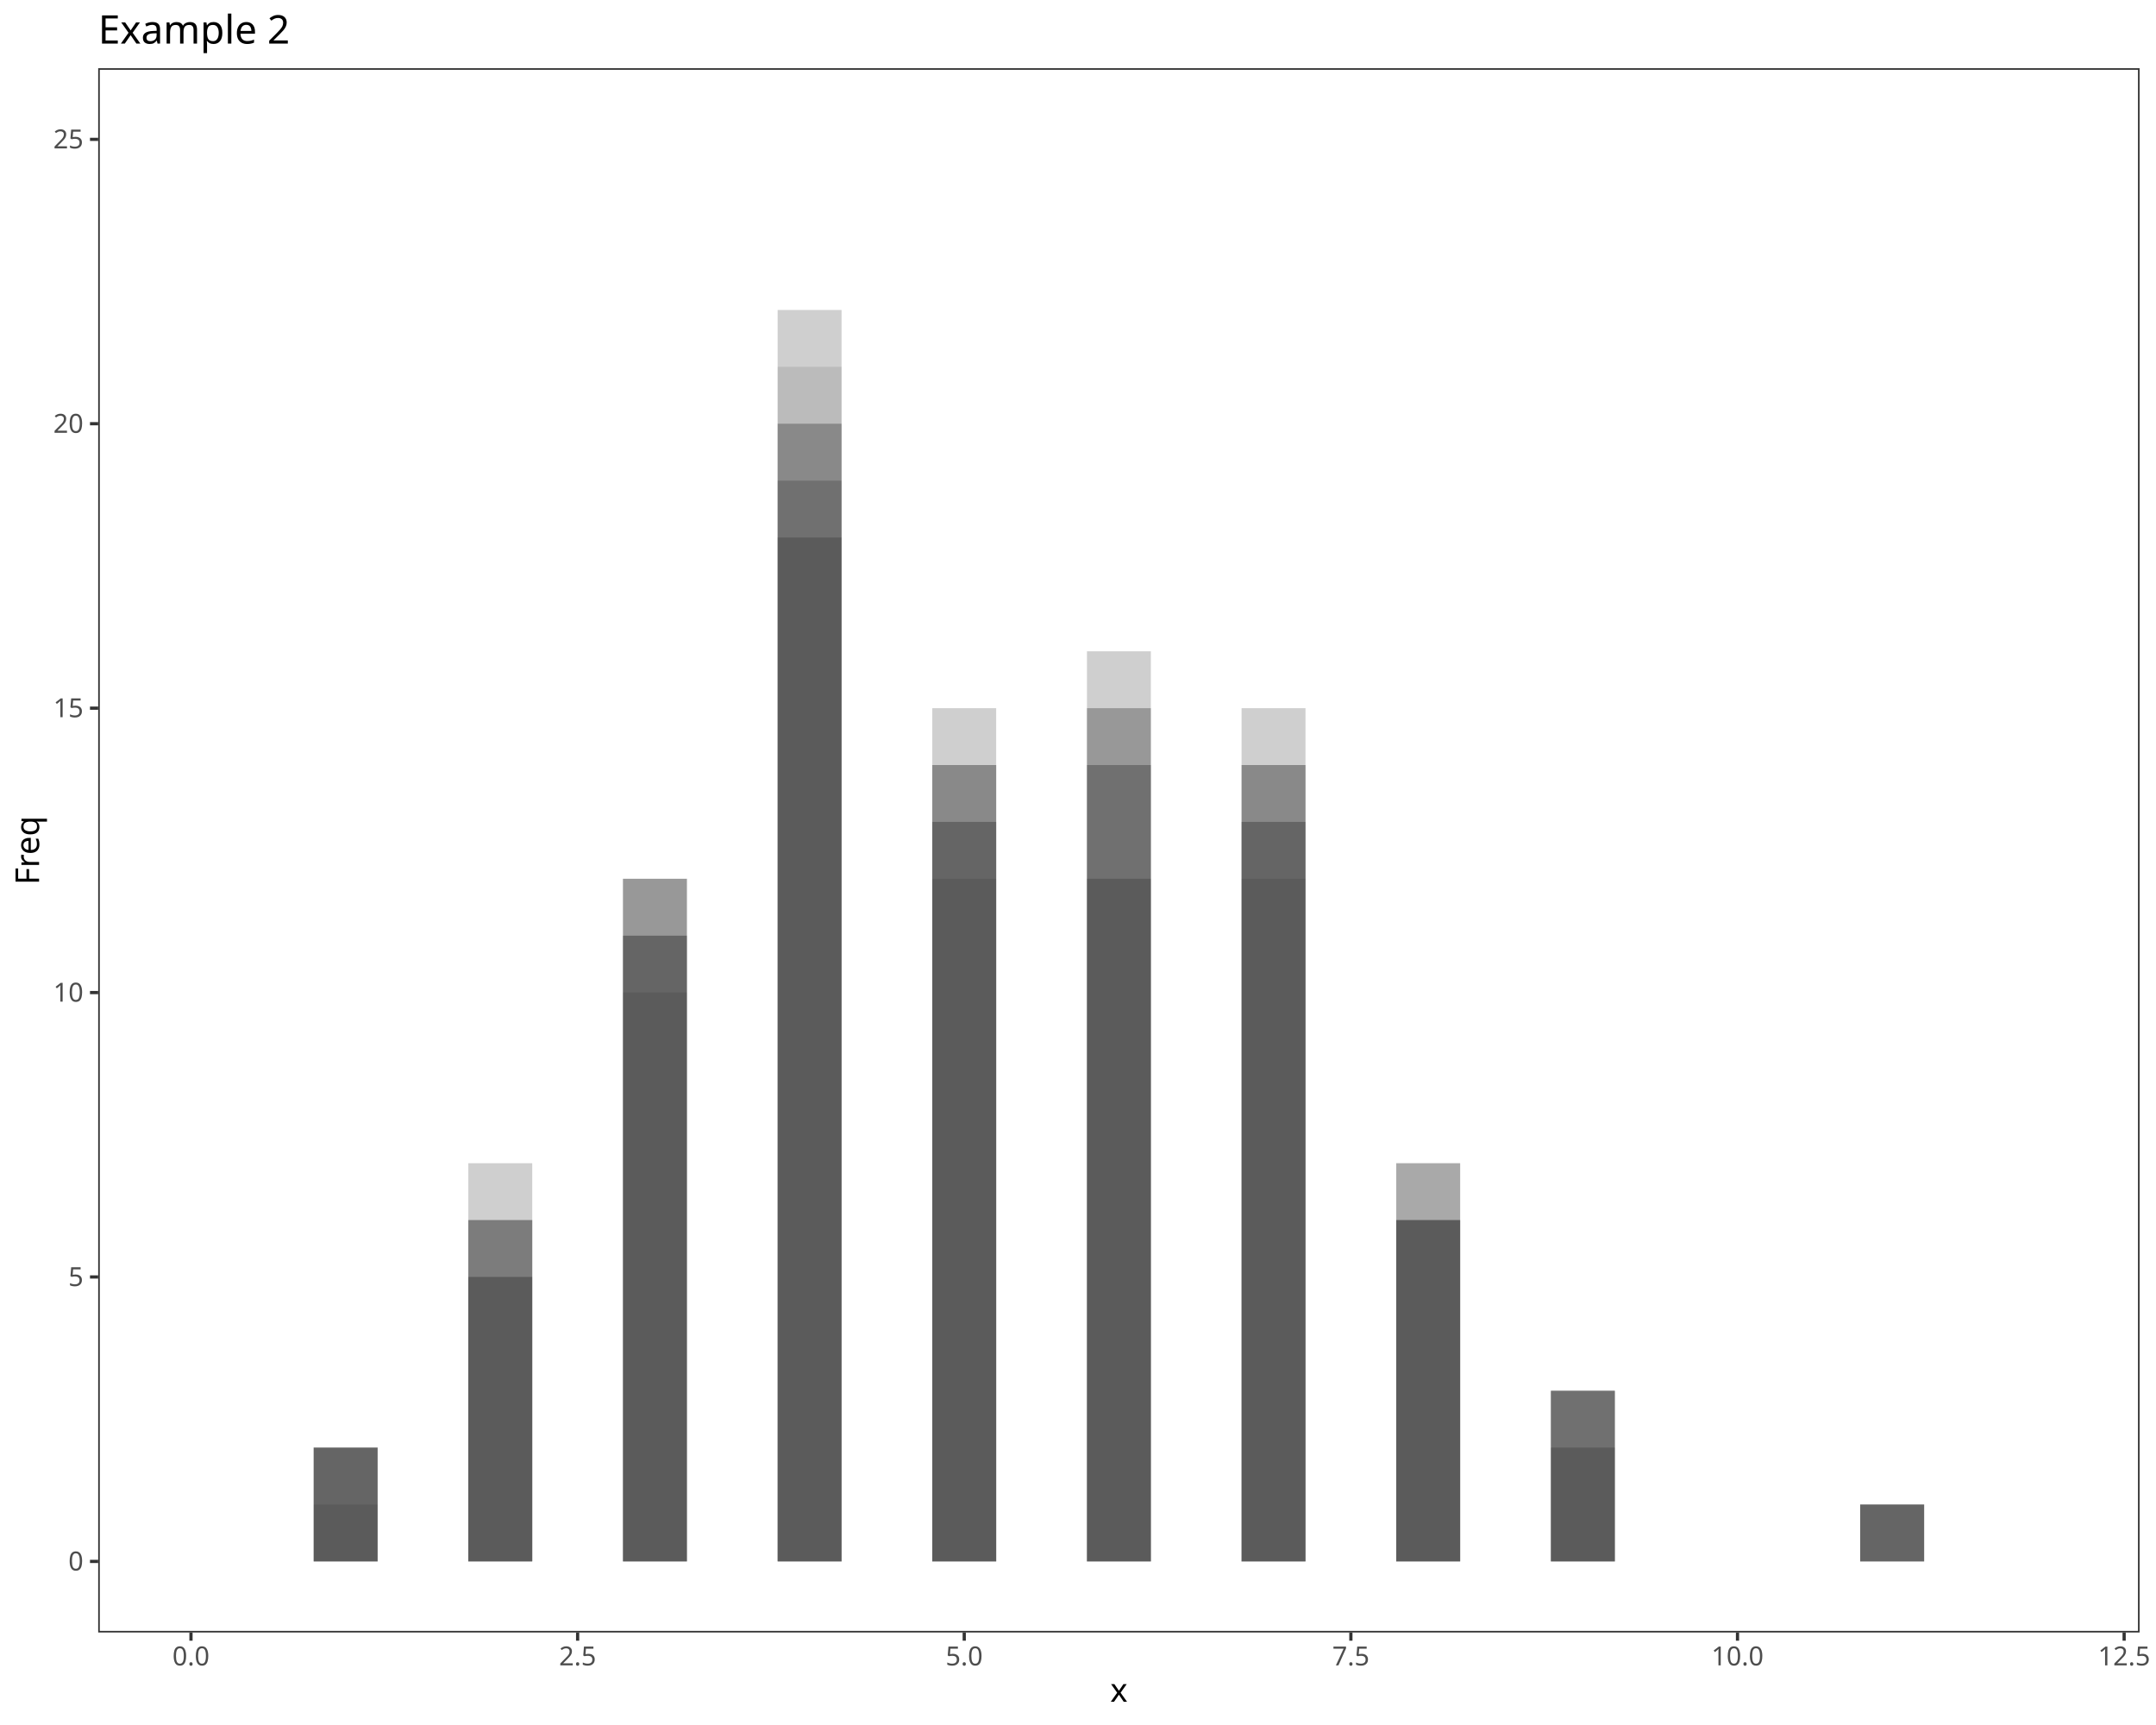
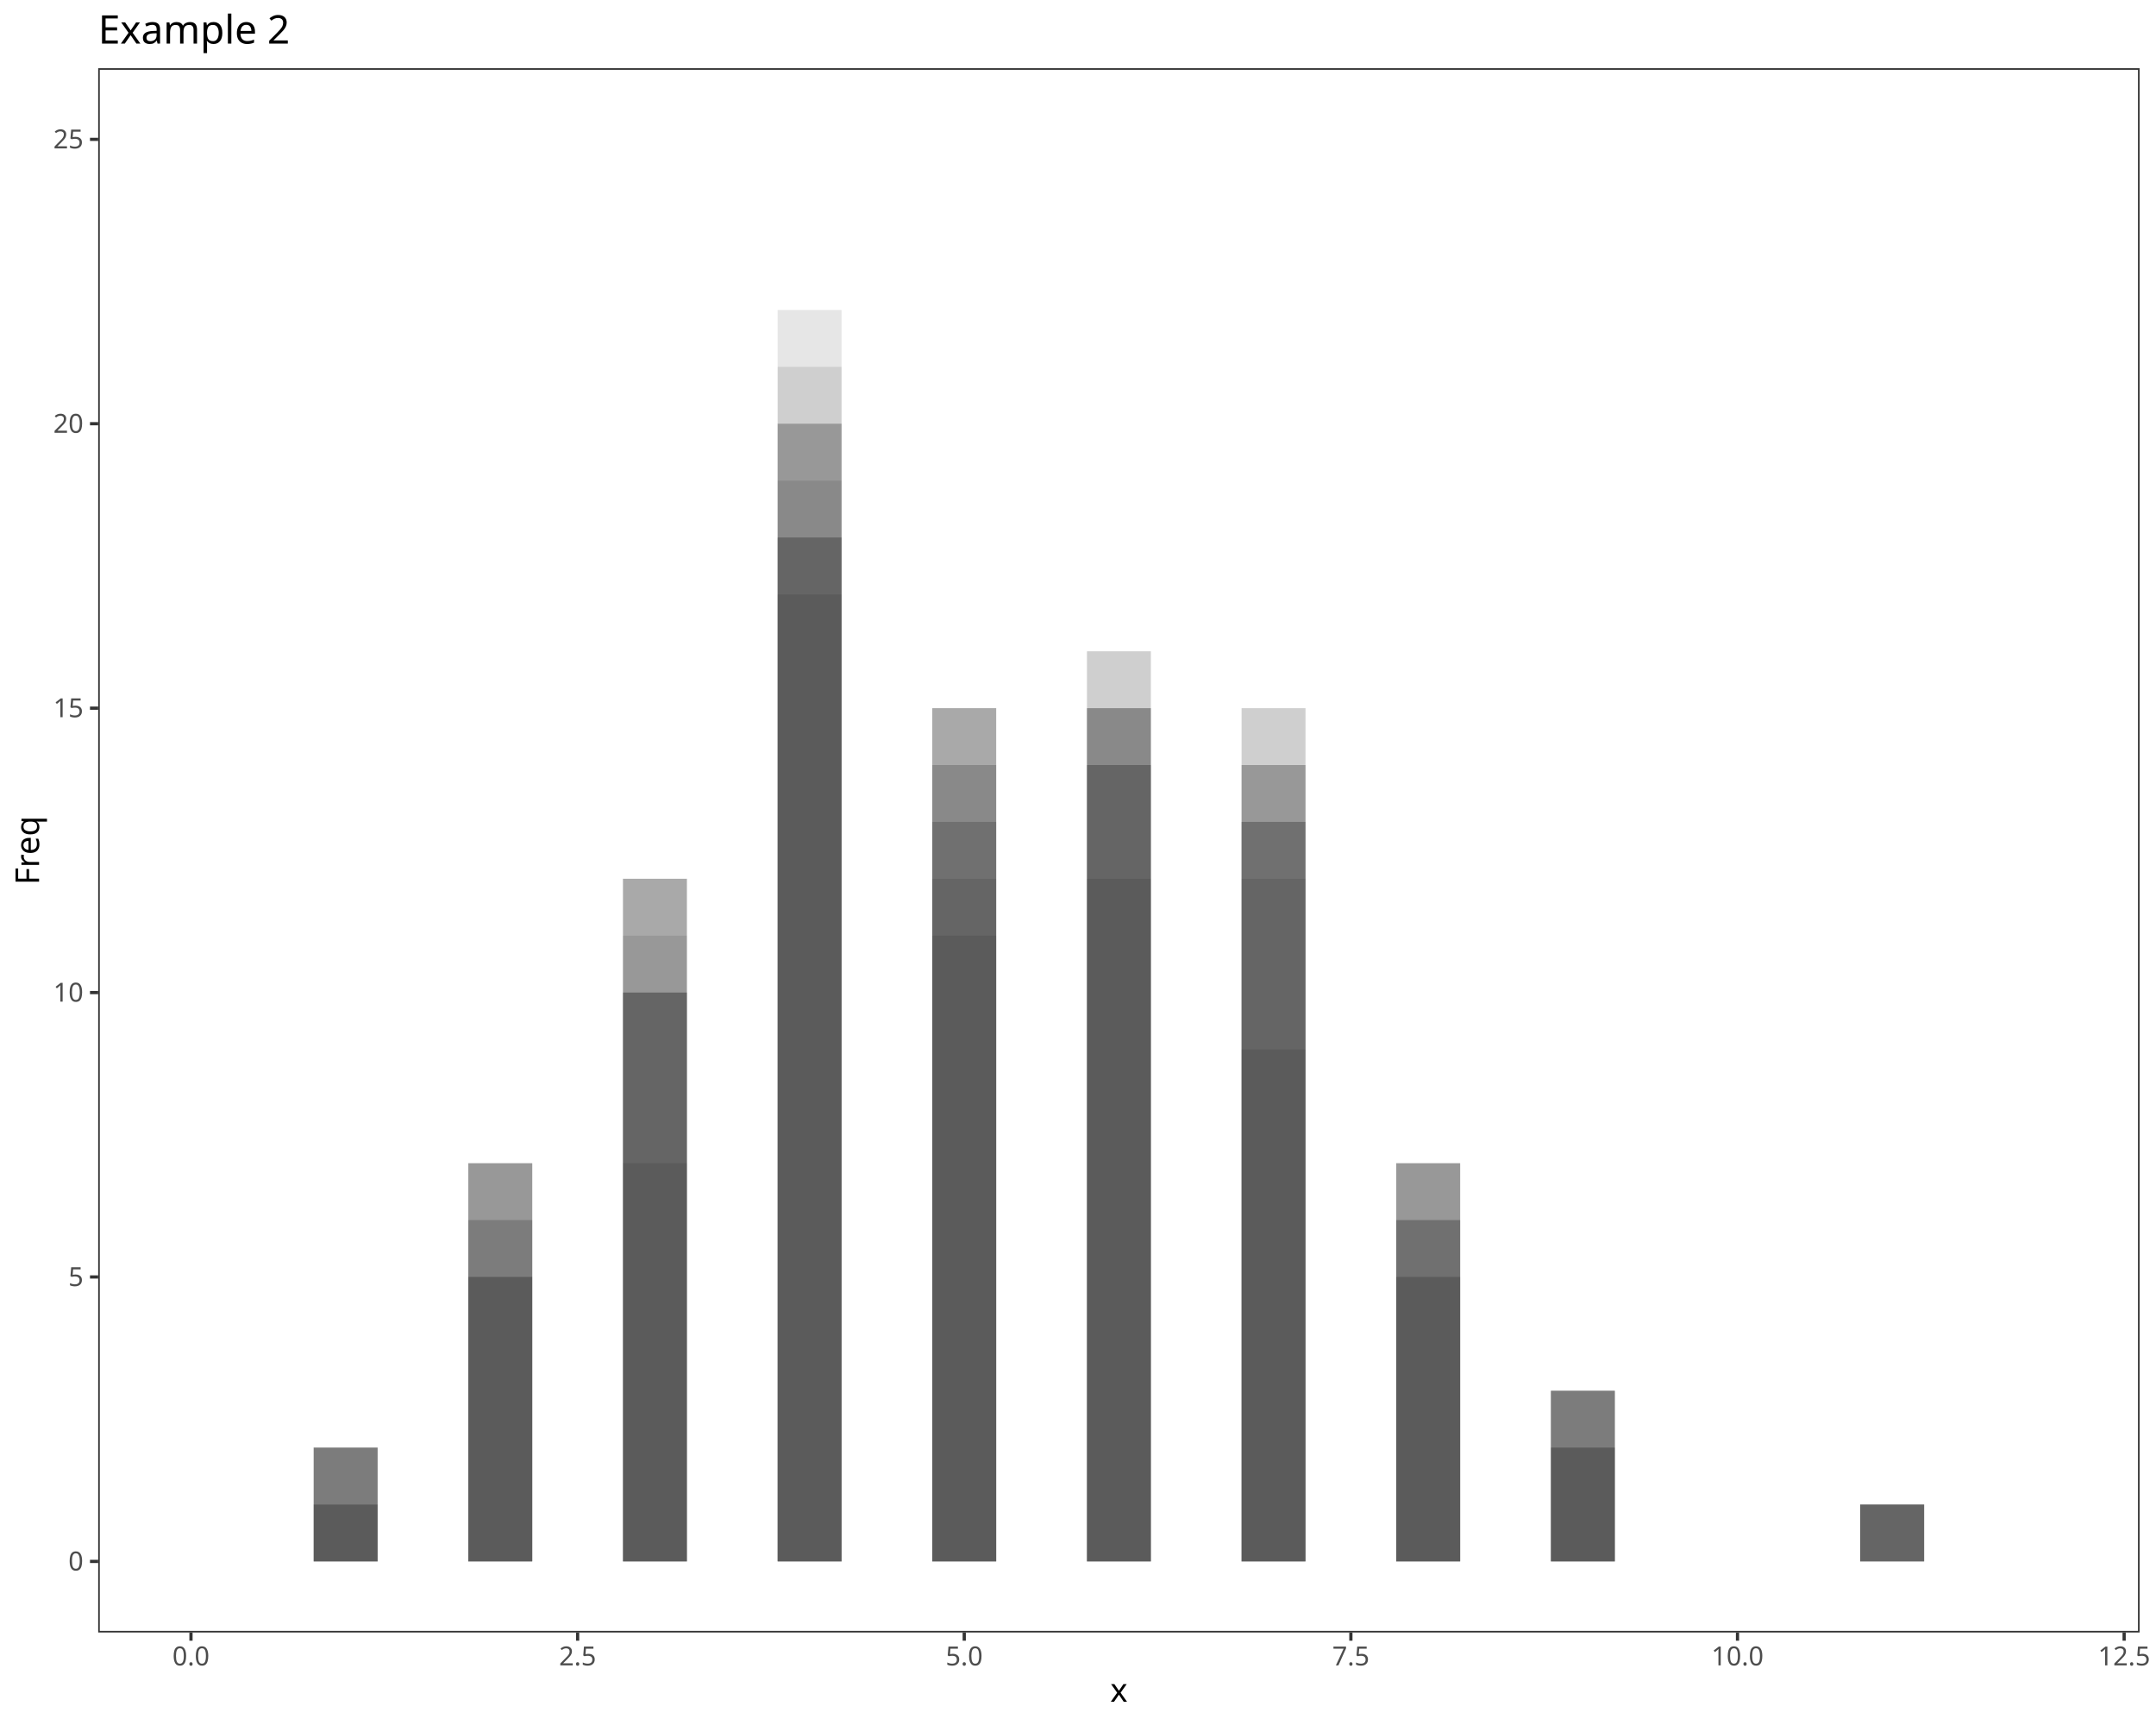
<svg xmlns="http://www.w3.org/2000/svg" class="svglite" data-engine-version="2.0" width="720.00pt" height="576.00pt" viewBox="0 0 720.00 576.00">
  <defs>
    <style type="text/css">
    .svglite line, .svglite polyline, .svglite polygon, .svglite path, .svglite rect, .svglite circle {
      fill: none;
      stroke: #000000;
      stroke-linecap: round;
      stroke-linejoin: round;
      stroke-miterlimit: 10.00;
    }
  </style>
  </defs>
  <rect width="100%" height="100%" style="stroke: none; fill: #FFFFFF;" />
  <defs>
    <clipPath id="cpMC4wMHw3MjAuMDB8MC4wMHw1NzYuMDA=">
      <rect x="0.00" y="0.00" width="720.00" height="576.00" />
    </clipPath>
  </defs>
  <g clip-path="url(#cpMC4wMHw3MjAuMDB8MC4wMHw1NzYuMDA=)">
    <rect x="0.00" y="0.00" width="720.00" height="576.00" style="stroke-width: 1.07; stroke: #FFFFFF; fill: #FFFFFF;" />
  </g>
  <defs>
    <clipPath id="cpMzIuNzl8NzE0LjUyfDIyLjc4fDU0NS4xMQ==">
      <rect x="32.79" y="22.78" width="681.73" height="522.33" />
    </clipPath>
  </defs>
  <g clip-path="url(#cpMzIuNzl8NzE0LjUyfDIyLjc4fDU0NS4xMQ==)">
    <rect x="32.79" y="22.78" width="681.73" height="522.33" style="stroke-width: 1.07; stroke: none; fill: #FFFFFF;" />
    <line x1="115.43" y1="483.38" x2="115.43" y2="521.37" style="stroke-width: 21.34; stroke: #000000; stroke-opacity: 0.10; stroke-linecap: butt;" />
    <line x1="115.43" y1="483.38" x2="115.43" y2="521.37" style="stroke-width: 21.34; stroke: #000000; stroke-opacity: 0.10; stroke-linecap: butt;" />
    <line x1="115.43" y1="483.38" x2="115.43" y2="521.37" style="stroke-width: 21.34; stroke: #000000; stroke-opacity: 0.10; stroke-linecap: butt;" />
-     <line x1="115.43" y1="483.38" x2="115.43" y2="521.37" style="stroke-width: 21.34; stroke: #000000; stroke-opacity: 0.10; stroke-linecap: butt;" />
-     <line x1="115.43" y1="483.38" x2="115.43" y2="521.37" style="stroke-width: 21.34; stroke: #000000; stroke-opacity: 0.10; stroke-linecap: butt;" />
-     <line x1="115.43" y1="483.38" x2="115.43" y2="521.37" style="stroke-width: 21.34; stroke: #000000; stroke-opacity: 0.10; stroke-linecap: butt;" />
-     <line x1="115.43" y1="483.38" x2="115.43" y2="521.37" style="stroke-width: 21.34; stroke: #000000; stroke-opacity: 0.10; stroke-linecap: butt;" />
+     <line x1="115.43" y1="502.38" x2="115.43" y2="521.37" style="stroke-width: 21.34; stroke: #000000; stroke-opacity: 0.10; stroke-linecap: butt;" />
+     <line x1="115.43" y1="502.38" x2="115.43" y2="521.37" style="stroke-width: 21.34; stroke: #000000; stroke-opacity: 0.10; stroke-linecap: butt;" />
    <line x1="115.43" y1="483.38" x2="115.43" y2="521.37" style="stroke-width: 21.34; stroke: #000000; stroke-opacity: 0.10; stroke-linecap: butt;" />
    <line x1="115.43" y1="483.38" x2="115.43" y2="521.37" style="stroke-width: 21.34; stroke: #000000; stroke-opacity: 0.10; stroke-linecap: butt;" />
    <line x1="115.43" y1="502.38" x2="115.43" y2="521.37" style="stroke-width: 21.34; stroke: #000000; stroke-opacity: 0.10; stroke-linecap: butt;" />
+     <line x1="115.43" y1="483.38" x2="115.43" y2="521.37" style="stroke-width: 21.34; stroke: #000000; stroke-opacity: 0.10; stroke-linecap: butt;" />
+     <line x1="115.43" y1="483.38" x2="115.43" y2="521.37" style="stroke-width: 21.34; stroke: #000000; stroke-opacity: 0.10; stroke-linecap: butt;" />
+     <line x1="167.07" y1="388.41" x2="167.07" y2="521.37" style="stroke-width: 21.34; stroke: #000000; stroke-opacity: 0.10; stroke-linecap: butt;" />
+     <line x1="167.07" y1="426.40" x2="167.07" y2="521.37" style="stroke-width: 21.34; stroke: #000000; stroke-opacity: 0.10; stroke-linecap: butt;" />
+     <line x1="167.07" y1="388.41" x2="167.07" y2="521.37" style="stroke-width: 21.34; stroke: #000000; stroke-opacity: 0.10; stroke-linecap: butt;" />
+     <line x1="167.07" y1="388.41" x2="167.07" y2="521.37" style="stroke-width: 21.34; stroke: #000000; stroke-opacity: 0.10; stroke-linecap: butt;" />
+     <line x1="167.07" y1="388.41" x2="167.07" y2="521.37" style="stroke-width: 21.34; stroke: #000000; stroke-opacity: 0.10; stroke-linecap: butt;" />
    <line x1="167.07" y1="407.41" x2="167.07" y2="521.37" style="stroke-width: 21.34; stroke: #000000; stroke-opacity: 0.10; stroke-linecap: butt;" />
    <line x1="167.07" y1="388.41" x2="167.07" y2="521.37" style="stroke-width: 21.34; stroke: #000000; stroke-opacity: 0.10; stroke-linecap: butt;" />
-     <line x1="167.07" y1="407.41" x2="167.07" y2="521.37" style="stroke-width: 21.34; stroke: #000000; stroke-opacity: 0.10; stroke-linecap: butt;" />
-     <line x1="167.07" y1="407.41" x2="167.07" y2="521.37" style="stroke-width: 21.34; stroke: #000000; stroke-opacity: 0.10; stroke-linecap: butt;" />
-     <line x1="167.07" y1="426.40" x2="167.07" y2="521.37" style="stroke-width: 21.34; stroke: #000000; stroke-opacity: 0.10; stroke-linecap: butt;" />
    <line x1="167.07" y1="426.40" x2="167.07" y2="521.37" style="stroke-width: 21.34; stroke: #000000; stroke-opacity: 0.10; stroke-linecap: butt;" />
    <line x1="167.07" y1="426.40" x2="167.07" y2="521.37" style="stroke-width: 21.34; stroke: #000000; stroke-opacity: 0.10; stroke-linecap: butt;" />
    <line x1="167.07" y1="407.41" x2="167.07" y2="521.37" style="stroke-width: 21.34; stroke: #000000; stroke-opacity: 0.10; stroke-linecap: butt;" />
-     <line x1="167.07" y1="388.41" x2="167.07" y2="521.37" style="stroke-width: 21.34; stroke: #000000; stroke-opacity: 0.10; stroke-linecap: butt;" />
-     <line x1="167.07" y1="407.41" x2="167.07" y2="521.37" style="stroke-width: 21.34; stroke: #000000; stroke-opacity: 0.10; stroke-linecap: butt;" />
-     <line x1="218.72" y1="312.44" x2="218.72" y2="521.37" style="stroke-width: 21.34; stroke: #000000; stroke-opacity: 0.10; stroke-linecap: butt;" />
-     <line x1="218.72" y1="312.44" x2="218.72" y2="521.37" style="stroke-width: 21.34; stroke: #000000; stroke-opacity: 0.10; stroke-linecap: butt;" />
-     <line x1="218.72" y1="312.44" x2="218.72" y2="521.37" style="stroke-width: 21.34; stroke: #000000; stroke-opacity: 0.10; stroke-linecap: butt;" />
+     <line x1="218.72" y1="293.44" x2="218.72" y2="521.37" style="stroke-width: 21.34; stroke: #000000; stroke-opacity: 0.10; stroke-linecap: butt;" />
+     <line x1="218.72" y1="388.41" x2="218.72" y2="521.37" style="stroke-width: 21.34; stroke: #000000; stroke-opacity: 0.10; stroke-linecap: butt;" />
    <line x1="218.72" y1="331.43" x2="218.72" y2="521.37" style="stroke-width: 21.34; stroke: #000000; stroke-opacity: 0.10; stroke-linecap: butt;" />
    <line x1="218.72" y1="293.44" x2="218.72" y2="521.37" style="stroke-width: 21.34; stroke: #000000; stroke-opacity: 0.10; stroke-linecap: butt;" />
+     <line x1="218.72" y1="331.43" x2="218.72" y2="521.37" style="stroke-width: 21.34; stroke: #000000; stroke-opacity: 0.10; stroke-linecap: butt;" />
+     <line x1="218.72" y1="331.43" x2="218.72" y2="521.37" style="stroke-width: 21.34; stroke: #000000; stroke-opacity: 0.10; stroke-linecap: butt;" />
    <line x1="218.72" y1="293.44" x2="218.72" y2="521.37" style="stroke-width: 21.34; stroke: #000000; stroke-opacity: 0.10; stroke-linecap: butt;" />
-     <line x1="218.72" y1="293.44" x2="218.72" y2="521.37" style="stroke-width: 21.34; stroke: #000000; stroke-opacity: 0.10; stroke-linecap: butt;" />
+     <line x1="218.72" y1="331.43" x2="218.72" y2="521.37" style="stroke-width: 21.34; stroke: #000000; stroke-opacity: 0.10; stroke-linecap: butt;" />
    <line x1="218.72" y1="293.44" x2="218.72" y2="521.37" style="stroke-width: 21.34; stroke: #000000; stroke-opacity: 0.10; stroke-linecap: butt;" />
    <line x1="218.72" y1="312.44" x2="218.72" y2="521.37" style="stroke-width: 21.34; stroke: #000000; stroke-opacity: 0.10; stroke-linecap: butt;" />
-     <line x1="218.72" y1="293.44" x2="218.72" y2="521.37" style="stroke-width: 21.34; stroke: #000000; stroke-opacity: 0.10; stroke-linecap: butt;" />
    <line x1="270.37" y1="103.51" x2="270.37" y2="521.37" style="stroke-width: 21.34; stroke: #000000; stroke-opacity: 0.10; stroke-linecap: butt;" />
-     <line x1="270.37" y1="179.48" x2="270.37" y2="521.37" style="stroke-width: 21.34; stroke: #000000; stroke-opacity: 0.10; stroke-linecap: butt;" />
-     <line x1="270.37" y1="179.48" x2="270.37" y2="521.37" style="stroke-width: 21.34; stroke: #000000; stroke-opacity: 0.10; stroke-linecap: butt;" />
-     <line x1="270.37" y1="141.49" x2="270.37" y2="521.37" style="stroke-width: 21.34; stroke: #000000; stroke-opacity: 0.10; stroke-linecap: butt;" />
-     <line x1="270.37" y1="103.51" x2="270.37" y2="521.37" style="stroke-width: 21.34; stroke: #000000; stroke-opacity: 0.10; stroke-linecap: butt;" />
-     <line x1="270.37" y1="141.49" x2="270.37" y2="521.37" style="stroke-width: 21.34; stroke: #000000; stroke-opacity: 0.10; stroke-linecap: butt;" />
-     <line x1="270.37" y1="160.49" x2="270.37" y2="521.37" style="stroke-width: 21.34; stroke: #000000; stroke-opacity: 0.10; stroke-linecap: butt;" />
+     <line x1="270.37" y1="198.48" x2="270.37" y2="521.37" style="stroke-width: 21.34; stroke: #000000; stroke-opacity: 0.10; stroke-linecap: butt;" />
    <line x1="270.37" y1="141.49" x2="270.37" y2="521.37" style="stroke-width: 21.34; stroke: #000000; stroke-opacity: 0.10; stroke-linecap: butt;" />
    <line x1="270.37" y1="122.50" x2="270.37" y2="521.37" style="stroke-width: 21.34; stroke: #000000; stroke-opacity: 0.10; stroke-linecap: butt;" />
    <line x1="270.37" y1="160.49" x2="270.37" y2="521.37" style="stroke-width: 21.34; stroke: #000000; stroke-opacity: 0.10; stroke-linecap: butt;" />
+     <line x1="270.37" y1="179.48" x2="270.37" y2="521.37" style="stroke-width: 21.34; stroke: #000000; stroke-opacity: 0.10; stroke-linecap: butt;" />
+     <line x1="270.37" y1="141.49" x2="270.37" y2="521.37" style="stroke-width: 21.34; stroke: #000000; stroke-opacity: 0.10; stroke-linecap: butt;" />
+     <line x1="270.37" y1="179.48" x2="270.37" y2="521.37" style="stroke-width: 21.34; stroke: #000000; stroke-opacity: 0.10; stroke-linecap: butt;" />
+     <line x1="270.37" y1="141.49" x2="270.37" y2="521.37" style="stroke-width: 21.34; stroke: #000000; stroke-opacity: 0.10; stroke-linecap: butt;" />
+     <line x1="270.37" y1="179.48" x2="270.37" y2="521.37" style="stroke-width: 21.34; stroke: #000000; stroke-opacity: 0.10; stroke-linecap: butt;" />
+     <line x1="322.01" y1="274.45" x2="322.01" y2="521.37" style="stroke-width: 21.34; stroke: #000000; stroke-opacity: 0.10; stroke-linecap: butt;" />
    <line x1="322.01" y1="255.46" x2="322.01" y2="521.37" style="stroke-width: 21.34; stroke: #000000; stroke-opacity: 0.10; stroke-linecap: butt;" />
-     <line x1="322.01" y1="274.45" x2="322.01" y2="521.37" style="stroke-width: 21.34; stroke: #000000; stroke-opacity: 0.10; stroke-linecap: butt;" />
+     <line x1="322.01" y1="236.46" x2="322.01" y2="521.37" style="stroke-width: 21.34; stroke: #000000; stroke-opacity: 0.10; stroke-linecap: butt;" />
    <line x1="322.01" y1="293.44" x2="322.01" y2="521.37" style="stroke-width: 21.34; stroke: #000000; stroke-opacity: 0.10; stroke-linecap: butt;" />
-     <line x1="322.01" y1="255.46" x2="322.01" y2="521.37" style="stroke-width: 21.34; stroke: #000000; stroke-opacity: 0.10; stroke-linecap: butt;" />
-     <line x1="322.01" y1="274.45" x2="322.01" y2="521.37" style="stroke-width: 21.34; stroke: #000000; stroke-opacity: 0.10; stroke-linecap: butt;" />
+     <line x1="322.01" y1="236.46" x2="322.01" y2="521.37" style="stroke-width: 21.34; stroke: #000000; stroke-opacity: 0.10; stroke-linecap: butt;" />
+     <line x1="322.01" y1="312.44" x2="322.01" y2="521.37" style="stroke-width: 21.34; stroke: #000000; stroke-opacity: 0.10; stroke-linecap: butt;" />
    <line x1="322.01" y1="236.46" x2="322.01" y2="521.37" style="stroke-width: 21.34; stroke: #000000; stroke-opacity: 0.10; stroke-linecap: butt;" />
    <line x1="322.01" y1="236.46" x2="322.01" y2="521.37" style="stroke-width: 21.34; stroke: #000000; stroke-opacity: 0.10; stroke-linecap: butt;" />
+     <line x1="322.01" y1="274.45" x2="322.01" y2="521.37" style="stroke-width: 21.34; stroke: #000000; stroke-opacity: 0.10; stroke-linecap: butt;" />
    <line x1="322.01" y1="255.46" x2="322.01" y2="521.37" style="stroke-width: 21.34; stroke: #000000; stroke-opacity: 0.10; stroke-linecap: butt;" />
-     <line x1="322.01" y1="255.46" x2="322.01" y2="521.37" style="stroke-width: 21.34; stroke: #000000; stroke-opacity: 0.10; stroke-linecap: butt;" />
-     <line x1="322.01" y1="274.45" x2="322.01" y2="521.37" style="stroke-width: 21.34; stroke: #000000; stroke-opacity: 0.10; stroke-linecap: butt;" />
+     <line x1="373.66" y1="236.46" x2="373.66" y2="521.37" style="stroke-width: 21.34; stroke: #000000; stroke-opacity: 0.10; stroke-linecap: butt;" />
    <line x1="373.66" y1="217.47" x2="373.66" y2="521.37" style="stroke-width: 21.34; stroke: #000000; stroke-opacity: 0.10; stroke-linecap: butt;" />
    <line x1="373.66" y1="255.46" x2="373.66" y2="521.37" style="stroke-width: 21.34; stroke: #000000; stroke-opacity: 0.10; stroke-linecap: butt;" />
-     <line x1="373.66" y1="217.47" x2="373.66" y2="521.37" style="stroke-width: 21.34; stroke: #000000; stroke-opacity: 0.10; stroke-linecap: butt;" />
-     <line x1="373.66" y1="293.44" x2="373.66" y2="521.37" style="stroke-width: 21.34; stroke: #000000; stroke-opacity: 0.10; stroke-linecap: butt;" />
    <line x1="373.66" y1="293.44" x2="373.66" y2="521.37" style="stroke-width: 21.34; stroke: #000000; stroke-opacity: 0.10; stroke-linecap: butt;" />
    <line x1="373.66" y1="236.46" x2="373.66" y2="521.37" style="stroke-width: 21.34; stroke: #000000; stroke-opacity: 0.10; stroke-linecap: butt;" />
-     <line x1="373.66" y1="255.46" x2="373.66" y2="521.37" style="stroke-width: 21.34; stroke: #000000; stroke-opacity: 0.10; stroke-linecap: butt;" />
    <line x1="373.66" y1="236.46" x2="373.66" y2="521.37" style="stroke-width: 21.34; stroke: #000000; stroke-opacity: 0.10; stroke-linecap: butt;" />
+     <line x1="373.66" y1="217.47" x2="373.66" y2="521.37" style="stroke-width: 21.34; stroke: #000000; stroke-opacity: 0.10; stroke-linecap: butt;" />
    <line x1="373.66" y1="236.46" x2="373.66" y2="521.37" style="stroke-width: 21.34; stroke: #000000; stroke-opacity: 0.10; stroke-linecap: butt;" />
    <line x1="373.66" y1="255.46" x2="373.66" y2="521.37" style="stroke-width: 21.34; stroke: #000000; stroke-opacity: 0.10; stroke-linecap: butt;" />
+     <line x1="373.66" y1="255.46" x2="373.66" y2="521.37" style="stroke-width: 21.34; stroke: #000000; stroke-opacity: 0.10; stroke-linecap: butt;" />
+     <line x1="425.30" y1="236.46" x2="425.30" y2="521.37" style="stroke-width: 21.34; stroke: #000000; stroke-opacity: 0.10; stroke-linecap: butt;" />
    <line x1="425.30" y1="274.45" x2="425.30" y2="521.37" style="stroke-width: 21.34; stroke: #000000; stroke-opacity: 0.10; stroke-linecap: butt;" />
+     <line x1="425.30" y1="274.45" x2="425.30" y2="521.37" style="stroke-width: 21.34; stroke: #000000; stroke-opacity: 0.10; stroke-linecap: butt;" />
+     <line x1="425.30" y1="350.43" x2="425.30" y2="521.37" style="stroke-width: 21.34; stroke: #000000; stroke-opacity: 0.10; stroke-linecap: butt;" />
+     <line x1="425.30" y1="255.46" x2="425.30" y2="521.37" style="stroke-width: 21.34; stroke: #000000; stroke-opacity: 0.10; stroke-linecap: butt;" />
+     <line x1="425.30" y1="293.44" x2="425.30" y2="521.37" style="stroke-width: 21.34; stroke: #000000; stroke-opacity: 0.10; stroke-linecap: butt;" />
+     <line x1="425.30" y1="236.46" x2="425.30" y2="521.37" style="stroke-width: 21.34; stroke: #000000; stroke-opacity: 0.10; stroke-linecap: butt;" />
    <line x1="425.30" y1="274.45" x2="425.30" y2="521.37" style="stroke-width: 21.34; stroke: #000000; stroke-opacity: 0.10; stroke-linecap: butt;" />
    <line x1="425.30" y1="255.46" x2="425.30" y2="521.37" style="stroke-width: 21.34; stroke: #000000; stroke-opacity: 0.10; stroke-linecap: butt;" />
    <line x1="425.30" y1="255.46" x2="425.30" y2="521.37" style="stroke-width: 21.34; stroke: #000000; stroke-opacity: 0.10; stroke-linecap: butt;" />
-     <line x1="425.30" y1="236.46" x2="425.30" y2="521.37" style="stroke-width: 21.34; stroke: #000000; stroke-opacity: 0.10; stroke-linecap: butt;" />
-     <line x1="425.30" y1="255.46" x2="425.30" y2="521.37" style="stroke-width: 21.34; stroke: #000000; stroke-opacity: 0.10; stroke-linecap: butt;" />
-     <line x1="425.30" y1="274.45" x2="425.30" y2="521.37" style="stroke-width: 21.34; stroke: #000000; stroke-opacity: 0.10; stroke-linecap: butt;" />
-     <line x1="425.30" y1="293.44" x2="425.30" y2="521.37" style="stroke-width: 21.34; stroke: #000000; stroke-opacity: 0.10; stroke-linecap: butt;" />
-     <line x1="425.30" y1="236.46" x2="425.30" y2="521.37" style="stroke-width: 21.34; stroke: #000000; stroke-opacity: 0.10; stroke-linecap: butt;" />
-     <line x1="425.30" y1="255.46" x2="425.30" y2="521.37" style="stroke-width: 21.34; stroke: #000000; stroke-opacity: 0.10; stroke-linecap: butt;" />
    <line x1="476.95" y1="407.41" x2="476.95" y2="521.37" style="stroke-width: 21.34; stroke: #000000; stroke-opacity: 0.10; stroke-linecap: butt;" />
    <line x1="476.95" y1="407.41" x2="476.95" y2="521.37" style="stroke-width: 21.34; stroke: #000000; stroke-opacity: 0.10; stroke-linecap: butt;" />
+     <line x1="476.95" y1="426.40" x2="476.95" y2="521.37" style="stroke-width: 21.34; stroke: #000000; stroke-opacity: 0.10; stroke-linecap: butt;" />
+     <line x1="476.95" y1="388.41" x2="476.95" y2="521.37" style="stroke-width: 21.34; stroke: #000000; stroke-opacity: 0.10; stroke-linecap: butt;" />
+     <line x1="476.95" y1="388.41" x2="476.95" y2="521.37" style="stroke-width: 21.34; stroke: #000000; stroke-opacity: 0.10; stroke-linecap: butt;" />
+     <line x1="476.95" y1="426.40" x2="476.95" y2="521.37" style="stroke-width: 21.34; stroke: #000000; stroke-opacity: 0.10; stroke-linecap: butt;" />
+     <line x1="476.95" y1="388.41" x2="476.95" y2="521.37" style="stroke-width: 21.34; stroke: #000000; stroke-opacity: 0.10; stroke-linecap: butt;" />
+     <line x1="476.95" y1="388.41" x2="476.95" y2="521.37" style="stroke-width: 21.34; stroke: #000000; stroke-opacity: 0.10; stroke-linecap: butt;" />
    <line x1="476.95" y1="388.41" x2="476.95" y2="521.37" style="stroke-width: 21.34; stroke: #000000; stroke-opacity: 0.10; stroke-linecap: butt;" />
    <line x1="476.95" y1="407.41" x2="476.95" y2="521.37" style="stroke-width: 21.34; stroke: #000000; stroke-opacity: 0.10; stroke-linecap: butt;" />
-     <line x1="476.95" y1="388.41" x2="476.95" y2="521.37" style="stroke-width: 21.34; stroke: #000000; stroke-opacity: 0.10; stroke-linecap: butt;" />
-     <line x1="476.95" y1="407.41" x2="476.95" y2="521.37" style="stroke-width: 21.34; stroke: #000000; stroke-opacity: 0.10; stroke-linecap: butt;" />
-     <line x1="476.95" y1="407.41" x2="476.95" y2="521.37" style="stroke-width: 21.34; stroke: #000000; stroke-opacity: 0.10; stroke-linecap: butt;" />
-     <line x1="476.95" y1="407.41" x2="476.95" y2="521.37" style="stroke-width: 21.34; stroke: #000000; stroke-opacity: 0.10; stroke-linecap: butt;" />
-     <line x1="476.95" y1="388.41" x2="476.95" y2="521.37" style="stroke-width: 21.34; stroke: #000000; stroke-opacity: 0.10; stroke-linecap: butt;" />
-     <line x1="476.95" y1="388.41" x2="476.95" y2="521.37" style="stroke-width: 21.34; stroke: #000000; stroke-opacity: 0.10; stroke-linecap: butt;" />
-     <line x1="528.60" y1="483.38" x2="528.60" y2="521.37" style="stroke-width: 21.34; stroke: #000000; stroke-opacity: 0.10; stroke-linecap: butt;" />
-     <line x1="528.60" y1="483.38" x2="528.60" y2="521.37" style="stroke-width: 21.34; stroke: #000000; stroke-opacity: 0.10; stroke-linecap: butt;" />
    <line x1="528.60" y1="464.39" x2="528.60" y2="521.37" style="stroke-width: 21.34; stroke: #000000; stroke-opacity: 0.10; stroke-linecap: butt;" />
    <line x1="528.60" y1="464.39" x2="528.60" y2="521.37" style="stroke-width: 21.34; stroke: #000000; stroke-opacity: 0.10; stroke-linecap: butt;" />
    <line x1="528.60" y1="464.39" x2="528.60" y2="521.37" style="stroke-width: 21.34; stroke: #000000; stroke-opacity: 0.10; stroke-linecap: butt;" />
    <line x1="528.60" y1="464.39" x2="528.60" y2="521.37" style="stroke-width: 21.34; stroke: #000000; stroke-opacity: 0.10; stroke-linecap: butt;" />
    <line x1="528.60" y1="464.39" x2="528.60" y2="521.37" style="stroke-width: 21.34; stroke: #000000; stroke-opacity: 0.10; stroke-linecap: butt;" />
+     <line x1="528.60" y1="483.38" x2="528.60" y2="521.37" style="stroke-width: 21.34; stroke: #000000; stroke-opacity: 0.10; stroke-linecap: butt;" />
    <line x1="528.60" y1="464.39" x2="528.60" y2="521.37" style="stroke-width: 21.34; stroke: #000000; stroke-opacity: 0.10; stroke-linecap: butt;" />
+     <line x1="528.60" y1="483.38" x2="528.60" y2="521.37" style="stroke-width: 21.34; stroke: #000000; stroke-opacity: 0.10; stroke-linecap: butt;" />
+     <line x1="528.60" y1="483.38" x2="528.60" y2="521.37" style="stroke-width: 21.34; stroke: #000000; stroke-opacity: 0.10; stroke-linecap: butt;" />
    <line x1="528.60" y1="464.39" x2="528.60" y2="521.37" style="stroke-width: 21.34; stroke: #000000; stroke-opacity: 0.10; stroke-linecap: butt;" />
-     <line x1="528.60" y1="464.39" x2="528.60" y2="521.37" style="stroke-width: 21.34; stroke: #000000; stroke-opacity: 0.10; stroke-linecap: butt;" />
+     <line x1="631.89" y1="502.38" x2="631.89" y2="521.37" style="stroke-width: 21.34; stroke: #000000; stroke-opacity: 0.10; stroke-linecap: butt;" />
+     <line x1="631.89" y1="521.37" x2="631.89" y2="521.37" style="stroke-width: 21.34; stroke: #000000; stroke-opacity: 0.10; stroke-linecap: butt;" />
    <line x1="631.89" y1="502.38" x2="631.89" y2="521.37" style="stroke-width: 21.34; stroke: #000000; stroke-opacity: 0.10; stroke-linecap: butt;" />
    <line x1="631.89" y1="502.38" x2="631.89" y2="521.37" style="stroke-width: 21.34; stroke: #000000; stroke-opacity: 0.10; stroke-linecap: butt;" />
    <line x1="631.89" y1="502.38" x2="631.89" y2="521.37" style="stroke-width: 21.34; stroke: #000000; stroke-opacity: 0.10; stroke-linecap: butt;" />
    <line x1="631.89" y1="502.38" x2="631.89" y2="521.37" style="stroke-width: 21.34; stroke: #000000; stroke-opacity: 0.10; stroke-linecap: butt;" />
    <line x1="631.89" y1="502.38" x2="631.89" y2="521.37" style="stroke-width: 21.34; stroke: #000000; stroke-opacity: 0.10; stroke-linecap: butt;" />
    <line x1="631.89" y1="502.38" x2="631.89" y2="521.37" style="stroke-width: 21.34; stroke: #000000; stroke-opacity: 0.10; stroke-linecap: butt;" />
    <line x1="631.89" y1="502.38" x2="631.89" y2="521.37" style="stroke-width: 21.34; stroke: #000000; stroke-opacity: 0.10; stroke-linecap: butt;" />
-     <line x1="631.89" y1="502.38" x2="631.89" y2="521.37" style="stroke-width: 21.34; stroke: #000000; stroke-opacity: 0.10; stroke-linecap: butt;" />
-     <line x1="631.89" y1="521.37" x2="631.89" y2="521.37" style="stroke-width: 21.34; stroke: #000000; stroke-opacity: 0.10; stroke-linecap: butt;" />
    <line x1="631.89" y1="502.38" x2="631.89" y2="521.37" style="stroke-width: 21.34; stroke: #000000; stroke-opacity: 0.10; stroke-linecap: butt;" />
    <rect x="32.79" y="22.78" width="681.73" height="522.33" style="stroke-width: 1.07; stroke: #333333;" />
  </g>
  <g clip-path="url(#cpMC4wMHw3MjAuMDB8MC4wMHw1NzYuMDA=)">
    <text x="27.86" y="524.40" text-anchor="end" style="font-size: 8.80px; fill: #4D4D4D; font-family: sans;" textLength="4.89px" lengthAdjust="spacingAndGlyphs">0</text>
    <text x="27.86" y="429.43" text-anchor="end" style="font-size: 8.80px; fill: #4D4D4D; font-family: sans;" textLength="4.89px" lengthAdjust="spacingAndGlyphs">5</text>
    <text x="27.86" y="334.46" text-anchor="end" style="font-size: 8.80px; fill: #4D4D4D; font-family: sans;" textLength="9.79px" lengthAdjust="spacingAndGlyphs">10</text>
    <text x="27.86" y="239.49" text-anchor="end" style="font-size: 8.80px; fill: #4D4D4D; font-family: sans;" textLength="9.79px" lengthAdjust="spacingAndGlyphs">15</text>
    <text x="27.86" y="144.52" text-anchor="end" style="font-size: 8.80px; fill: #4D4D4D; font-family: sans;" textLength="9.79px" lengthAdjust="spacingAndGlyphs">20</text>
    <text x="27.86" y="49.55" text-anchor="end" style="font-size: 8.80px; fill: #4D4D4D; font-family: sans;" textLength="9.79px" lengthAdjust="spacingAndGlyphs">25</text>
    <polyline points="30.05,521.37 32.79,521.37 " style="stroke-width: 1.07; stroke: #333333; stroke-linecap: butt;" />
    <polyline points="30.05,426.40 32.79,426.40 " style="stroke-width: 1.07; stroke: #333333; stroke-linecap: butt;" />
    <polyline points="30.05,331.43 32.79,331.43 " style="stroke-width: 1.07; stroke: #333333; stroke-linecap: butt;" />
    <polyline points="30.05,236.46 32.79,236.46 " style="stroke-width: 1.07; stroke: #333333; stroke-linecap: butt;" />
    <polyline points="30.05,141.49 32.79,141.49 " style="stroke-width: 1.07; stroke: #333333; stroke-linecap: butt;" />
    <polyline points="30.05,46.53 32.79,46.53 " style="stroke-width: 1.07; stroke: #333333; stroke-linecap: butt;" />
    <polyline points="63.78,547.85 63.78,545.11 " style="stroke-width: 1.07; stroke: #333333; stroke-linecap: butt;" />
    <polyline points="192.90,547.85 192.90,545.11 " style="stroke-width: 1.07; stroke: #333333; stroke-linecap: butt;" />
    <polyline points="322.01,547.85 322.01,545.11 " style="stroke-width: 1.07; stroke: #333333; stroke-linecap: butt;" />
    <polyline points="451.13,547.85 451.13,545.11 " style="stroke-width: 1.07; stroke: #333333; stroke-linecap: butt;" />
    <polyline points="580.24,547.85 580.24,545.11 " style="stroke-width: 1.07; stroke: #333333; stroke-linecap: butt;" />
    <polyline points="709.36,547.85 709.36,545.11 " style="stroke-width: 1.07; stroke: #333333; stroke-linecap: butt;" />
    <text x="63.78" y="556.10" text-anchor="middle" style="font-size: 8.80px; fill: #4D4D4D; font-family: sans;" textLength="12.23px" lengthAdjust="spacingAndGlyphs">0.0</text>
    <text x="192.90" y="556.10" text-anchor="middle" style="font-size: 8.80px; fill: #4D4D4D; font-family: sans;" textLength="12.23px" lengthAdjust="spacingAndGlyphs">2.5</text>
    <text x="322.01" y="556.10" text-anchor="middle" style="font-size: 8.80px; fill: #4D4D4D; font-family: sans;" textLength="12.23px" lengthAdjust="spacingAndGlyphs">5.0</text>
    <text x="451.13" y="556.10" text-anchor="middle" style="font-size: 8.80px; fill: #4D4D4D; font-family: sans;" textLength="12.23px" lengthAdjust="spacingAndGlyphs">7.5</text>
    <text x="580.24" y="556.10" text-anchor="middle" style="font-size: 8.80px; fill: #4D4D4D; font-family: sans;" textLength="17.13px" lengthAdjust="spacingAndGlyphs">10.0</text>
    <text x="709.36" y="556.10" text-anchor="middle" style="font-size: 8.80px; fill: #4D4D4D; font-family: sans;" textLength="17.13px" lengthAdjust="spacingAndGlyphs">12.5</text>
    <text x="373.66" y="568.24" text-anchor="middle" style="font-size: 11.00px; font-family: sans;" textLength="5.50px" lengthAdjust="spacingAndGlyphs">x</text>
    <text transform="translate(13.05,283.95) rotate(-90)" text-anchor="middle" style="font-size: 11.00px; font-family: sans;" textLength="22.62px" lengthAdjust="spacingAndGlyphs">Freq</text>
    <text x="32.79" y="14.56" style="font-size: 13.20px; font-family: sans;" textLength="62.38px" lengthAdjust="spacingAndGlyphs">Example 2</text>
  </g>
</svg>
